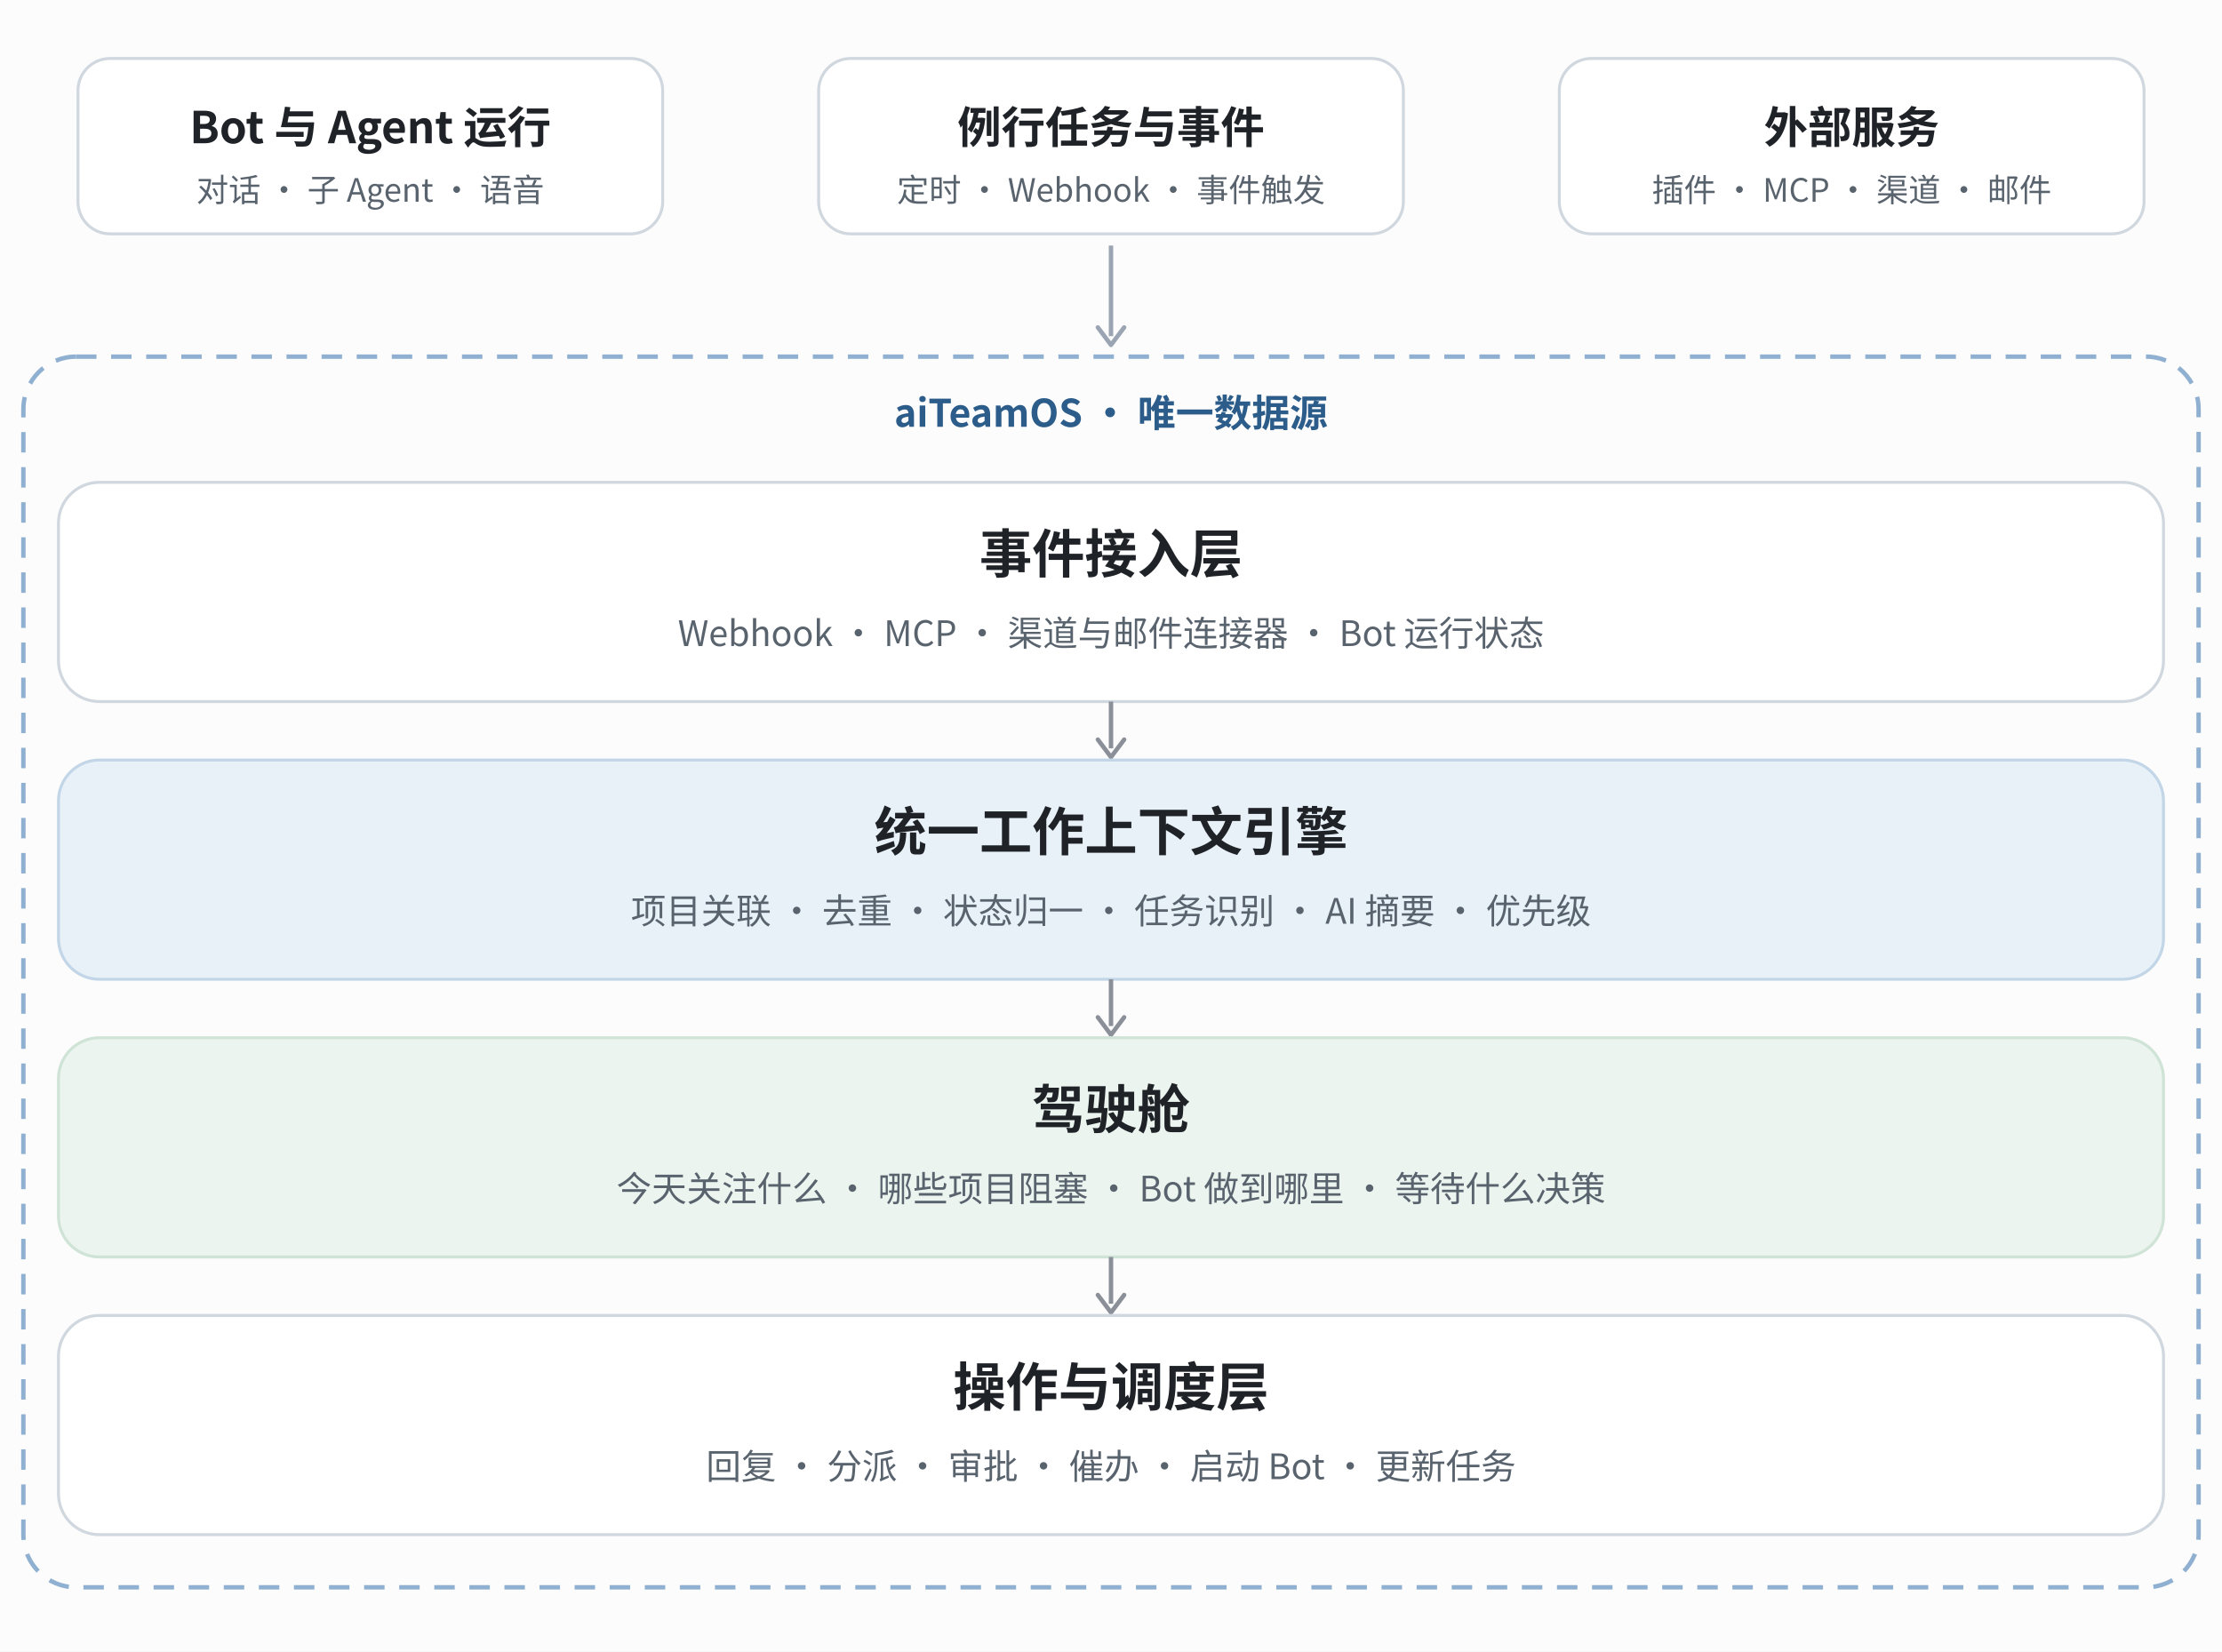
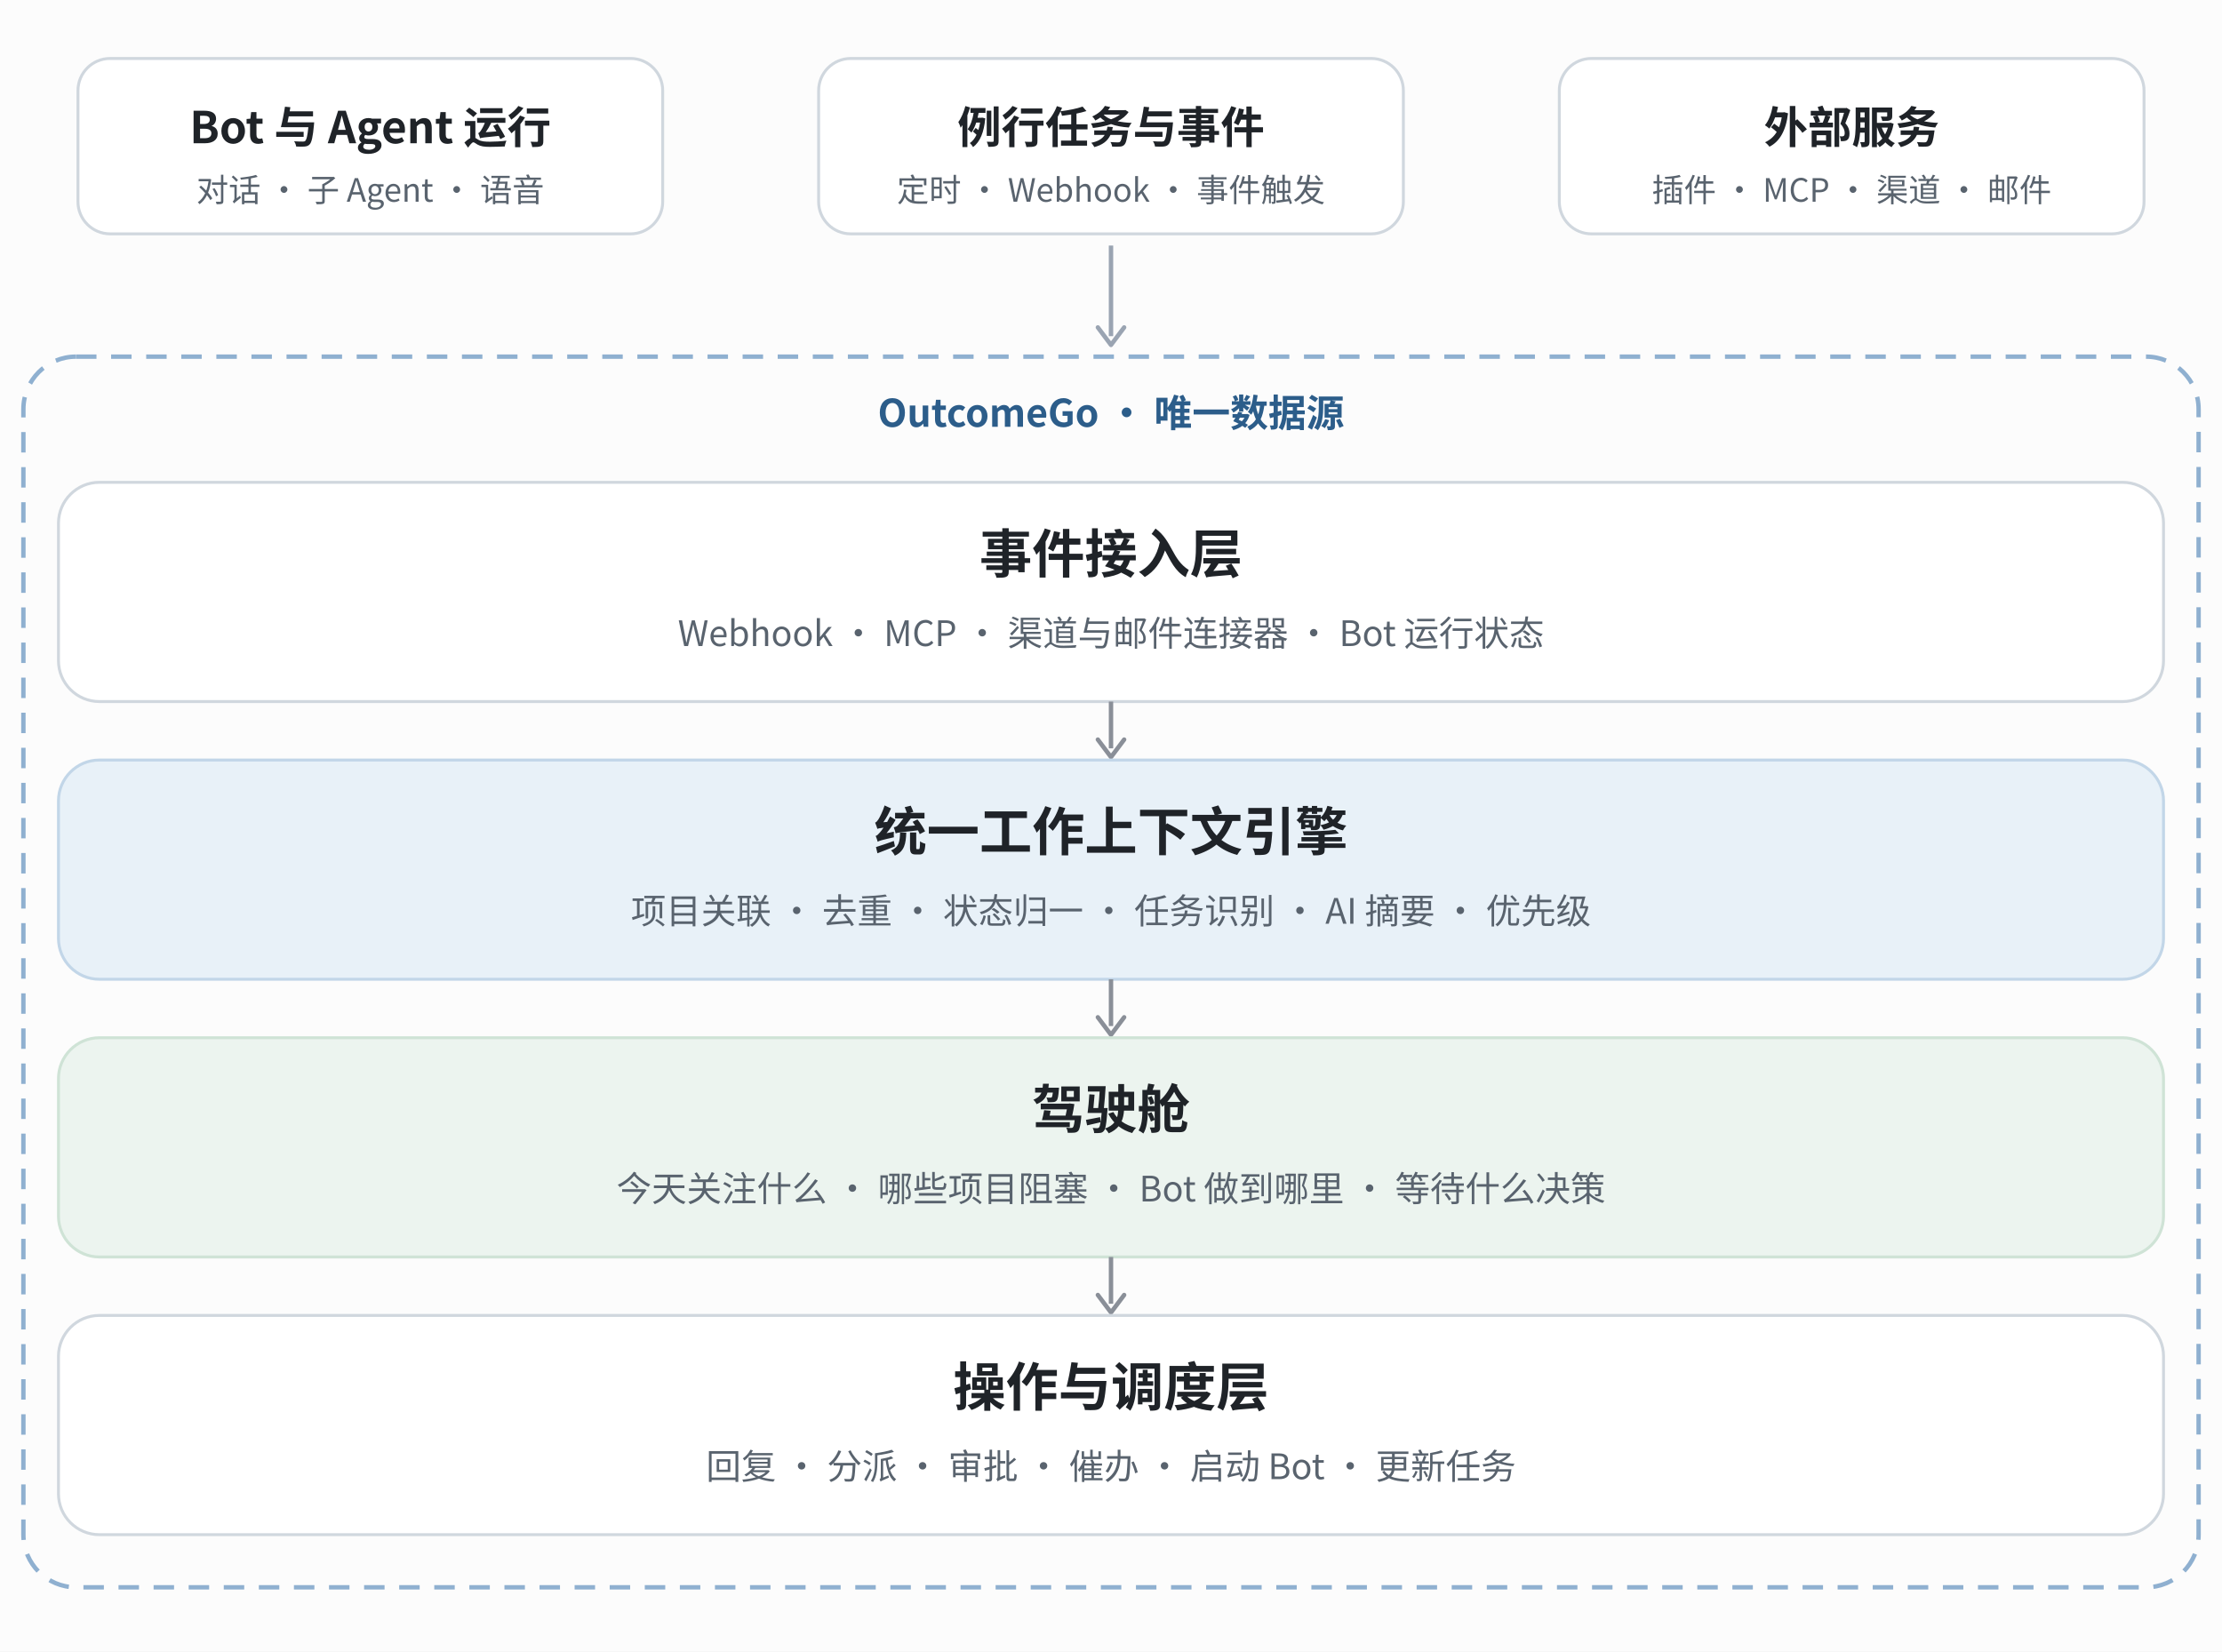
<svg xmlns="http://www.w3.org/2000/svg" width="1520" height="1130" viewBox="0 0 1520 1130" font-family="-apple-system, BlinkMacSystemFont, 'Segoe UI', 'PingFang SC', 'Noto Sans CJK SC', 'Microsoft YaHei', Helvetica, Arial, sans-serif">
  <rect width="1520" height="1130" fill="#fcfcfc" />
  <rect x="53.333" y="40" width="400" height="120" rx="22" fill="#ffffff" stroke="#d0d7de" stroke-width="2" />
  <text x="253.333" y="98" font-size="30" fill="#1f2328" font-weight="600" text-anchor="middle">Bot 与 Agent 运行</text>
  <text x="253.333" y="138" font-size="22" fill="#59636e" font-weight="400" text-anchor="middle">对话 · 子 Agent · 语音</text>
  <rect x="560.0" y="40" width="400" height="120" rx="22" fill="#ffffff" stroke="#d0d7de" stroke-width="2" />
  <text x="760.0" y="98" font-size="30" fill="#1f2328" font-weight="600" text-anchor="middle">例行任务与事件</text>
  <text x="760.0" y="138" font-size="22" fill="#59636e" font-weight="400" text-anchor="middle">定时 · Webhook · 事件触发</text>
  <rect x="1066.667" y="40" width="400" height="120" rx="22" fill="#ffffff" stroke="#d0d7de" stroke-width="2" />
  <text x="1266.667" y="98" font-size="30" fill="#1f2328" font-weight="600" text-anchor="middle">外部服务</text>
  <text x="1266.667" y="138" font-size="22" fill="#59636e" font-weight="400" text-anchor="middle">插件 · MCP · 渠道 · 邮件</text>
  <line x1="760.0" y1="168" x2="760.0" y2="230" stroke="#9aa4b2" stroke-width="3" />
  <path d="M751.0 224 L760.0 236 L769.0 224" fill="none" stroke="#9aa4b2" stroke-width="3" stroke-linecap="round" stroke-linejoin="round" />
  <rect x="16" y="244" width="1488" height="842" rx="36" fill="none" stroke-dasharray="14 10" stroke="#8fb0d0" stroke-width="3" />
-   <text x="760.0" y="292" font-size="26" fill="#2c5d8a" font-weight="600" text-anchor="middle">aiTeamOS · 唯一数据源</text>
+   <text x="760.0" y="292" font-size="26" fill="#2c5d8a" font-weight="600" text-anchor="middle">OutcomeGo · 唯一数据源</text>
  <rect x="40" y="330" width="1440" height="150" rx="28" fill="#ffffff" stroke="#d0d7de" stroke-width="2" />
  <text x="760.0" y="392" font-size="36" fill="#1f2328" font-weight="700" text-anchor="middle">事件接入层</text>
  <text x="760.0" y="442" font-size="24" fill="#59636e" font-weight="400" text-anchor="middle">Webhook · MCP · 渠道与邮件连接器 · Bot 运行状态</text>
  <line x1="760.0" y1="480" x2="760.0" y2="512" stroke="#8a8f98" stroke-width="3" />
  <path d="M751.0 506 L760.0 518 L769.0 506" fill="none" stroke="#8a8f98" stroke-width="3" stroke-linecap="round" stroke-linejoin="round" />
  <rect x="40" y="520" width="1440" height="150" rx="28" fill="#e8f1f8" stroke="#c2d6e8" stroke-width="2" />
  <text x="760.0" y="582" font-size="36" fill="#1f2328" font-weight="700" text-anchor="middle">统一工作上下文引擎</text>
  <text x="760.0" y="632" font-size="24" fill="#59636e" font-weight="400" text-anchor="middle">项目关联 · 去重 · 状态归一 · 任务识别 · AI 摘要 · 优先级</text>
  <line x1="760.0" y1="670" x2="760.0" y2="702" stroke="#8a8f98" stroke-width="3" />
  <path d="M751.0 696 L760.0 708 L769.0 696" fill="none" stroke="#8a8f98" stroke-width="3" stroke-linecap="round" stroke-linejoin="round" />
  <rect x="40" y="710" width="1440" height="150" rx="28" fill="#ecf4ef" stroke="#cfe3d6" stroke-width="2" />
  <text x="760.0" y="772" font-size="36" fill="#1f2328" font-weight="700" text-anchor="middle">驾驶舱</text>
  <text x="760.0" y="822" font-size="24" fill="#59636e" font-weight="400" text-anchor="middle">今天关注什么 · 哪些项目阻塞 · Bot 做到哪里 · 等待什么决策</text>
  <line x1="760.0" y1="860" x2="760.0" y2="892" stroke="#8a8f98" stroke-width="3" />
  <path d="M751.0 886 L760.0 898 L769.0 886" fill="none" stroke="#8a8f98" stroke-width="3" stroke-linecap="round" stroke-linejoin="round" />
  <rect x="40" y="900" width="1440" height="150" rx="28" fill="#ffffff" stroke="#d0d7de" stroke-width="2" />
  <text x="760.0" y="962" font-size="36" fill="#1f2328" font-weight="700" text-anchor="middle">操作与调度层</text>
  <text x="760.0" y="1012" font-size="24" fill="#59636e" font-weight="400" text-anchor="middle">回复 · 分派 · 审批 · 催办 · 启动 Bot · 更新任务</text>
</svg>
